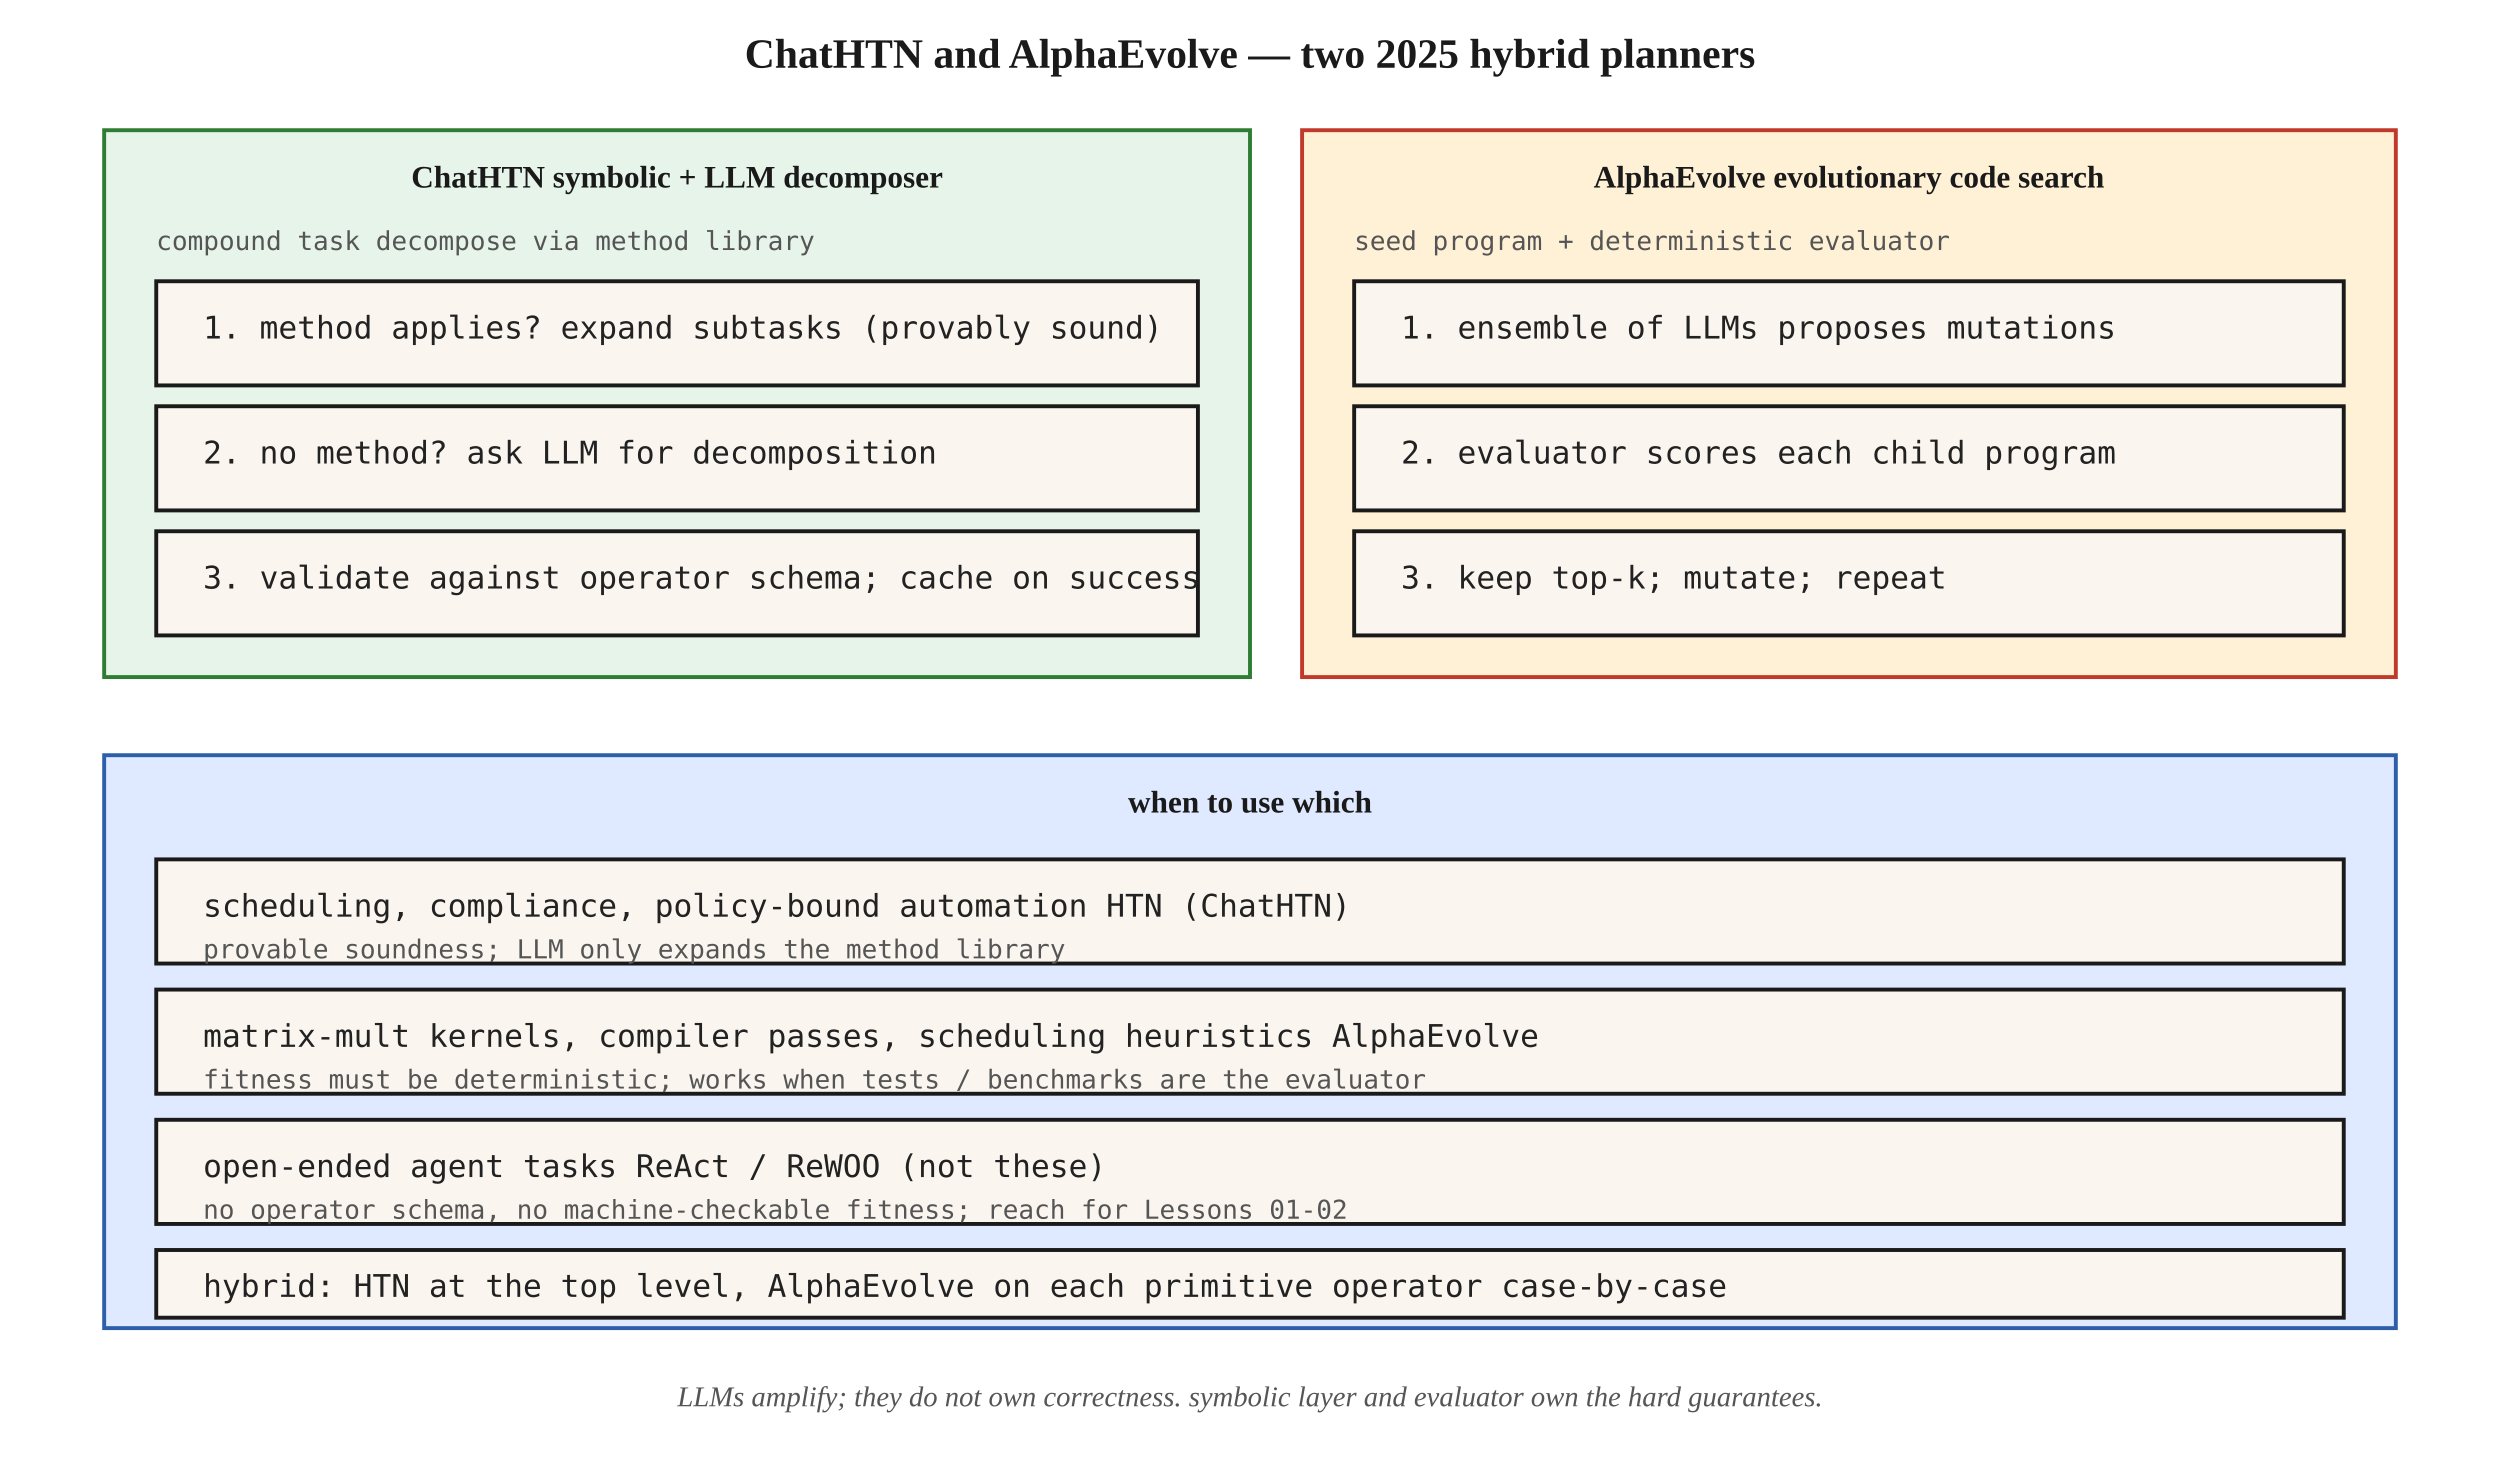
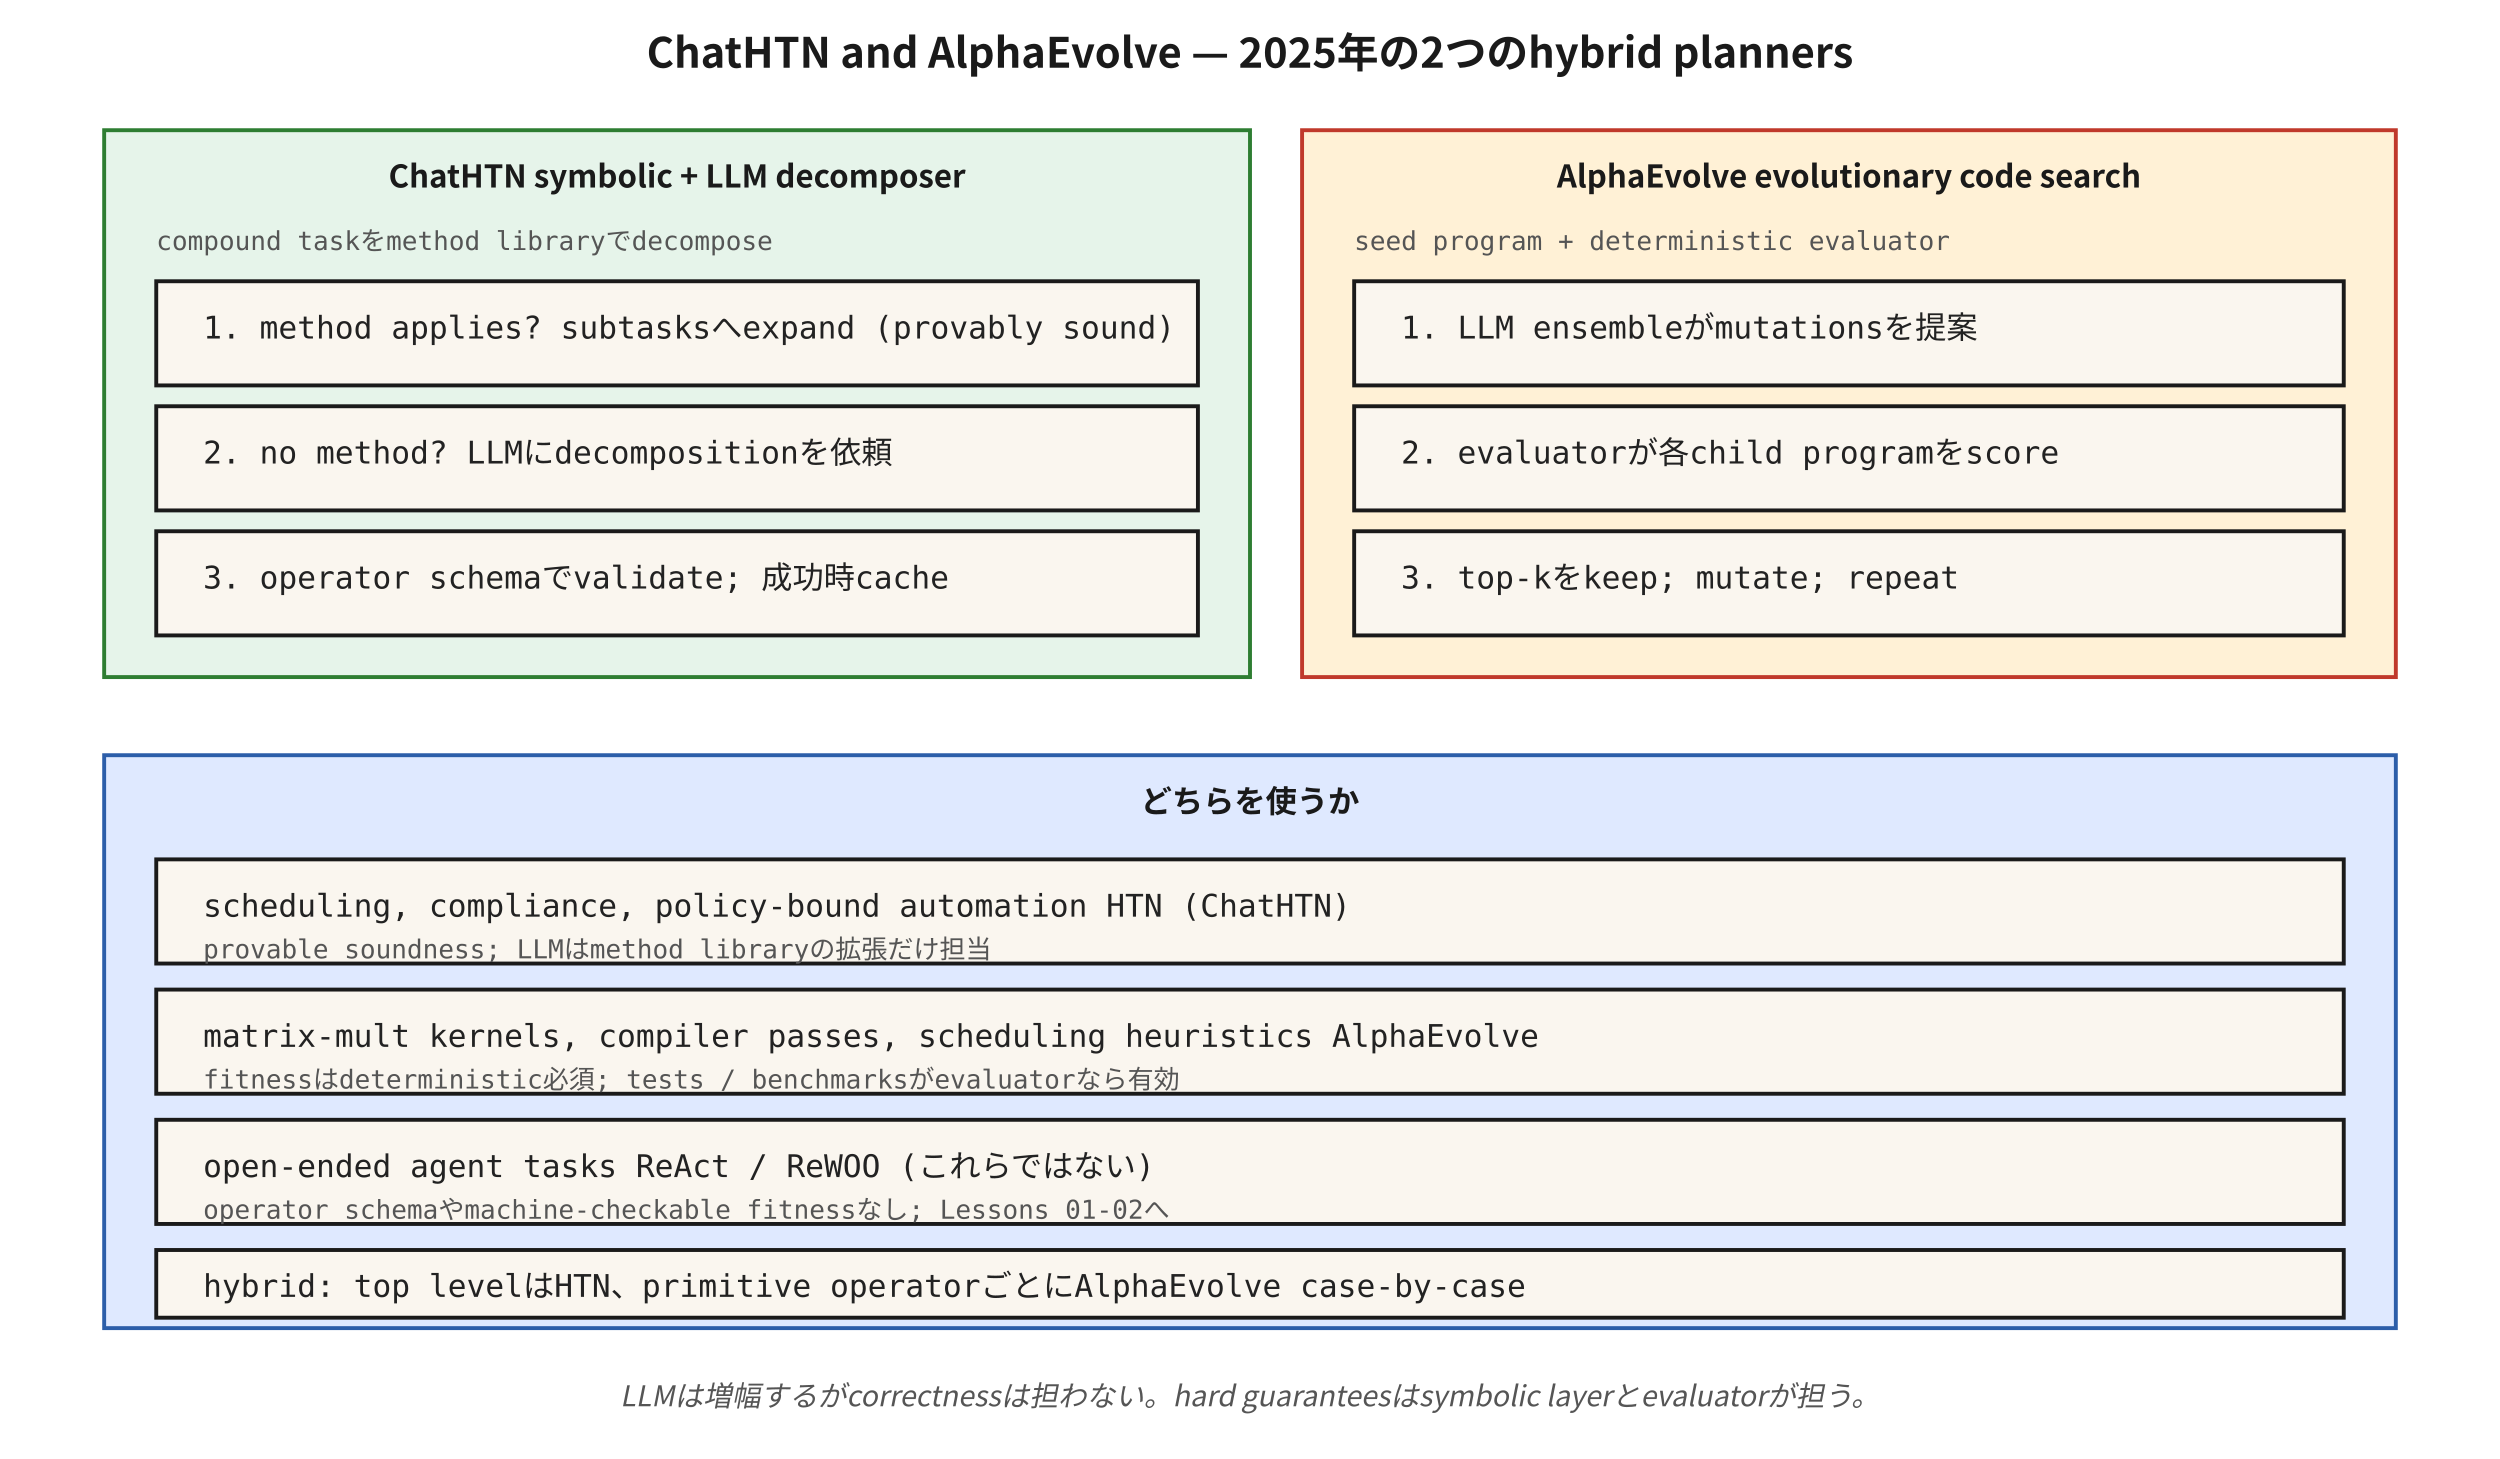
- <svg xmlns="http://www.w3.org/2000/svg" viewBox="0 0 960 560" font-family="Georgia, 'Times New Roman', serif">
+ <svg xmlns="http://www.w3.org/2000/svg" viewBox="0 0 960 560" font-family="'Hiragino Sans', 'Yu Gothic', 'Noto Sans CJK JP', sans-serif">
  <defs>
    <marker id="arrow" viewBox="0 0 10 10" refX="9" refY="5" markerWidth="6" markerHeight="6" orient="auto">
      <path d="M0,0 L10,5 L0,10 z" fill="#1a1a1a" />
    </marker>
    <style>
      .box { fill: #faf6ef; stroke: #1a1a1a; stroke-width: 1.5; }
      .htn { fill: #e6f4ea; stroke: #2e7d32; stroke-width: 1.5; }
      .ev { fill: #fff1d6; stroke: #c0392b; stroke-width: 1.5; }
      .compare { fill: #dfe9ff; stroke: #2c5ea9; stroke-width: 1.5; }
-       .step { font-size: 12px; font-family: 'Menlo', monospace; fill: #222; }
-       .small { font-size: 10px; font-family: 'Menlo', monospace; fill: #555; }
+       .step { font-size: 12px; font-family: 'Hiragino Sans', 'Yu Gothic', 'Menlo', monospace; fill: #222; }
+       .small { font-size: 10px; font-family: 'Hiragino Sans', 'Yu Gothic', 'Menlo', monospace; fill: #555; }
      .caption { font-size: 11px; fill: #555; font-style: italic; }
      .title { font-size: 16px; font-weight: 700; fill: #1a1a1a; }
      .head { font-size: 12px; font-weight: 700; fill: #1a1a1a; }
    </style>
  </defs>
-   <text x="480" y="26" text-anchor="middle" class="title">ChatHTN and AlphaEvolve — two 2025 hybrid planners</text>
+   <text x="480" y="26" text-anchor="middle" class="title">ChatHTN and AlphaEvolve — 2025年の2つのhybrid planners</text>
  <rect x="40" y="50" width="440" height="210" class="htn" />
  <text x="260" y="72" text-anchor="middle" class="head">ChatHTN  symbolic + LLM decomposer</text>
-   <text x="60" y="96" class="small">compound task  decompose via method library</text>
+   <text x="60" y="96" class="small">compound taskをmethod libraryでdecompose</text>
  <rect x="60" y="108" width="400" height="40" class="box" />
-   <text x="78" y="130" class="step">1. method applies?  expand subtasks (provably sound)</text>
+   <text x="78" y="130" class="step">1. method applies?  subtasksへexpand (provably sound)</text>
  <rect x="60" y="156" width="400" height="40" class="box" />
-   <text x="78" y="178" class="step">2. no method?  ask LLM for decomposition</text>
+   <text x="78" y="178" class="step">2. no method?  LLMにdecompositionを依頼</text>
  <rect x="60" y="204" width="400" height="40" class="box" />
-   <text x="78" y="226" class="step">3. validate against operator schema; cache on success</text>
+   <text x="78" y="226" class="step">3. operator schemaでvalidate; 成功時cache</text>
  <rect x="500" y="50" width="420" height="210" class="ev" />
  <text x="710" y="72" text-anchor="middle" class="head">AlphaEvolve  evolutionary code search</text>
  <text x="520" y="96" class="small">seed program + deterministic evaluator</text>
  <rect x="520" y="108" width="380" height="40" class="box" />
-   <text x="538" y="130" class="step">1. ensemble of LLMs proposes mutations</text>
+   <text x="538" y="130" class="step">1. LLM ensembleがmutationsを提案</text>
  <rect x="520" y="156" width="380" height="40" class="box" />
-   <text x="538" y="178" class="step">2. evaluator scores each child program</text>
+   <text x="538" y="178" class="step">2. evaluatorが各child programをscore</text>
  <rect x="520" y="204" width="380" height="40" class="box" />
-   <text x="538" y="226" class="step">3. keep top-k; mutate; repeat</text>
+   <text x="538" y="226" class="step">3. top-kをkeep; mutate; repeat</text>
  <rect x="40" y="290" width="880" height="220" class="compare" />
-   <text x="480" y="312" text-anchor="middle" class="head">when to use which</text>
+   <text x="480" y="312" text-anchor="middle" class="head">どちらを使うか</text>
  <rect x="60" y="330" width="840" height="40" class="box" />
  <text x="78" y="352" class="step">scheduling, compliance, policy-bound automation  HTN (ChatHTN)</text>
-   <text x="78" y="368" class="small">provable soundness; LLM only expands the method library</text>
+   <text x="78" y="368" class="small">provable soundness; LLMはmethod libraryの拡張だけ担当</text>
  <rect x="60" y="380" width="840" height="40" class="box" />
  <text x="78" y="402" class="step">matrix-mult kernels, compiler passes, scheduling heuristics  AlphaEvolve</text>
-   <text x="78" y="418" class="small">fitness must be deterministic; works when tests / benchmarks are the evaluator</text>
+   <text x="78" y="418" class="small">fitnessはdeterministic必須; tests / benchmarksがevaluatorなら有効</text>
  <rect x="60" y="430" width="840" height="40" class="box" />
-   <text x="78" y="452" class="step">open-ended agent tasks  ReAct / ReWOO (not these)</text>
-   <text x="78" y="468" class="small">no operator schema, no machine-checkable fitness; reach for Lessons 01-02</text>
+   <text x="78" y="452" class="step">open-ended agent tasks  ReAct / ReWOO (これらではない)</text>
+   <text x="78" y="468" class="small">operator schemaやmachine-checkable fitnessなし; Lessons 01-02へ</text>
  <rect x="60" y="480" width="840" height="26" class="box" />
-   <text x="78" y="498" class="step">hybrid: HTN at the top level, AlphaEvolve on each primitive operator  case-by-case</text>
-   <text x="480" y="540" text-anchor="middle" class="caption">LLMs amplify; they do not own correctness. symbolic layer and evaluator own the hard guarantees.</text>
+   <text x="78" y="498" class="step">hybrid: top levelはHTN、primitive operatorごとにAlphaEvolve  case-by-case</text>
+   <text x="480" y="540" text-anchor="middle" class="caption">LLMは増幅するがcorrectnessは担わない。hard guaranteesはsymbolic layerとevaluatorが担う。</text>
</svg>
